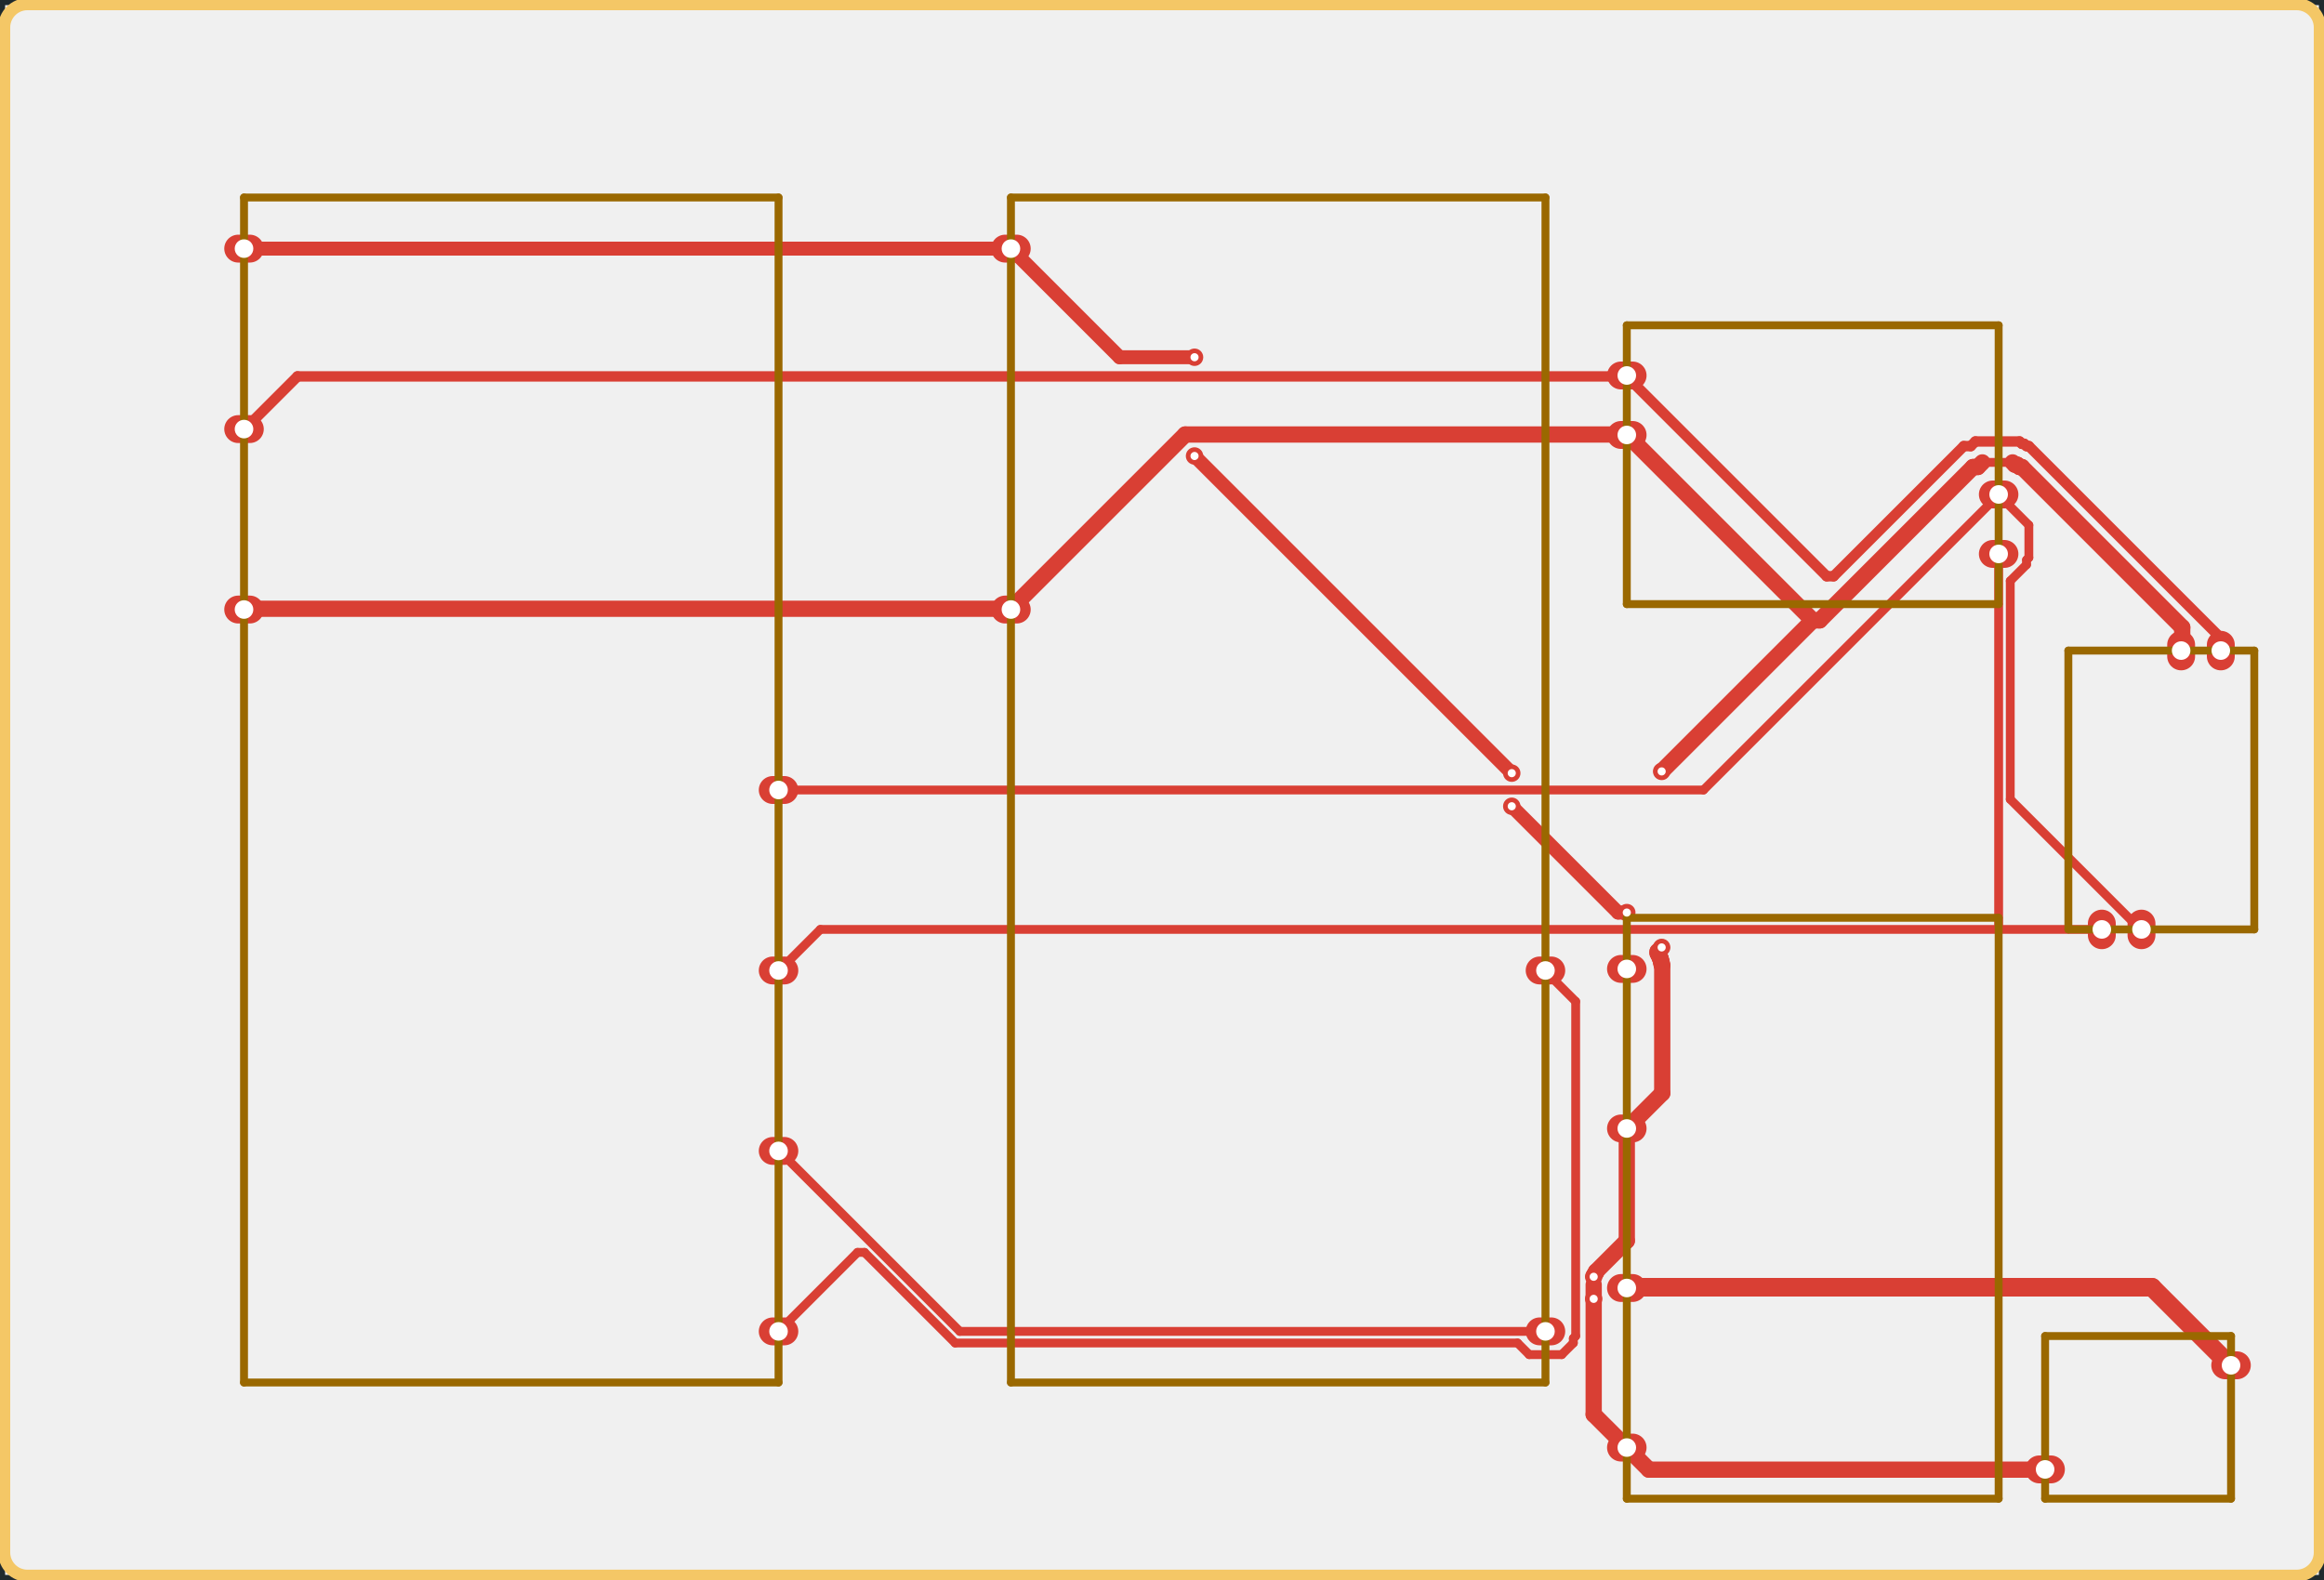
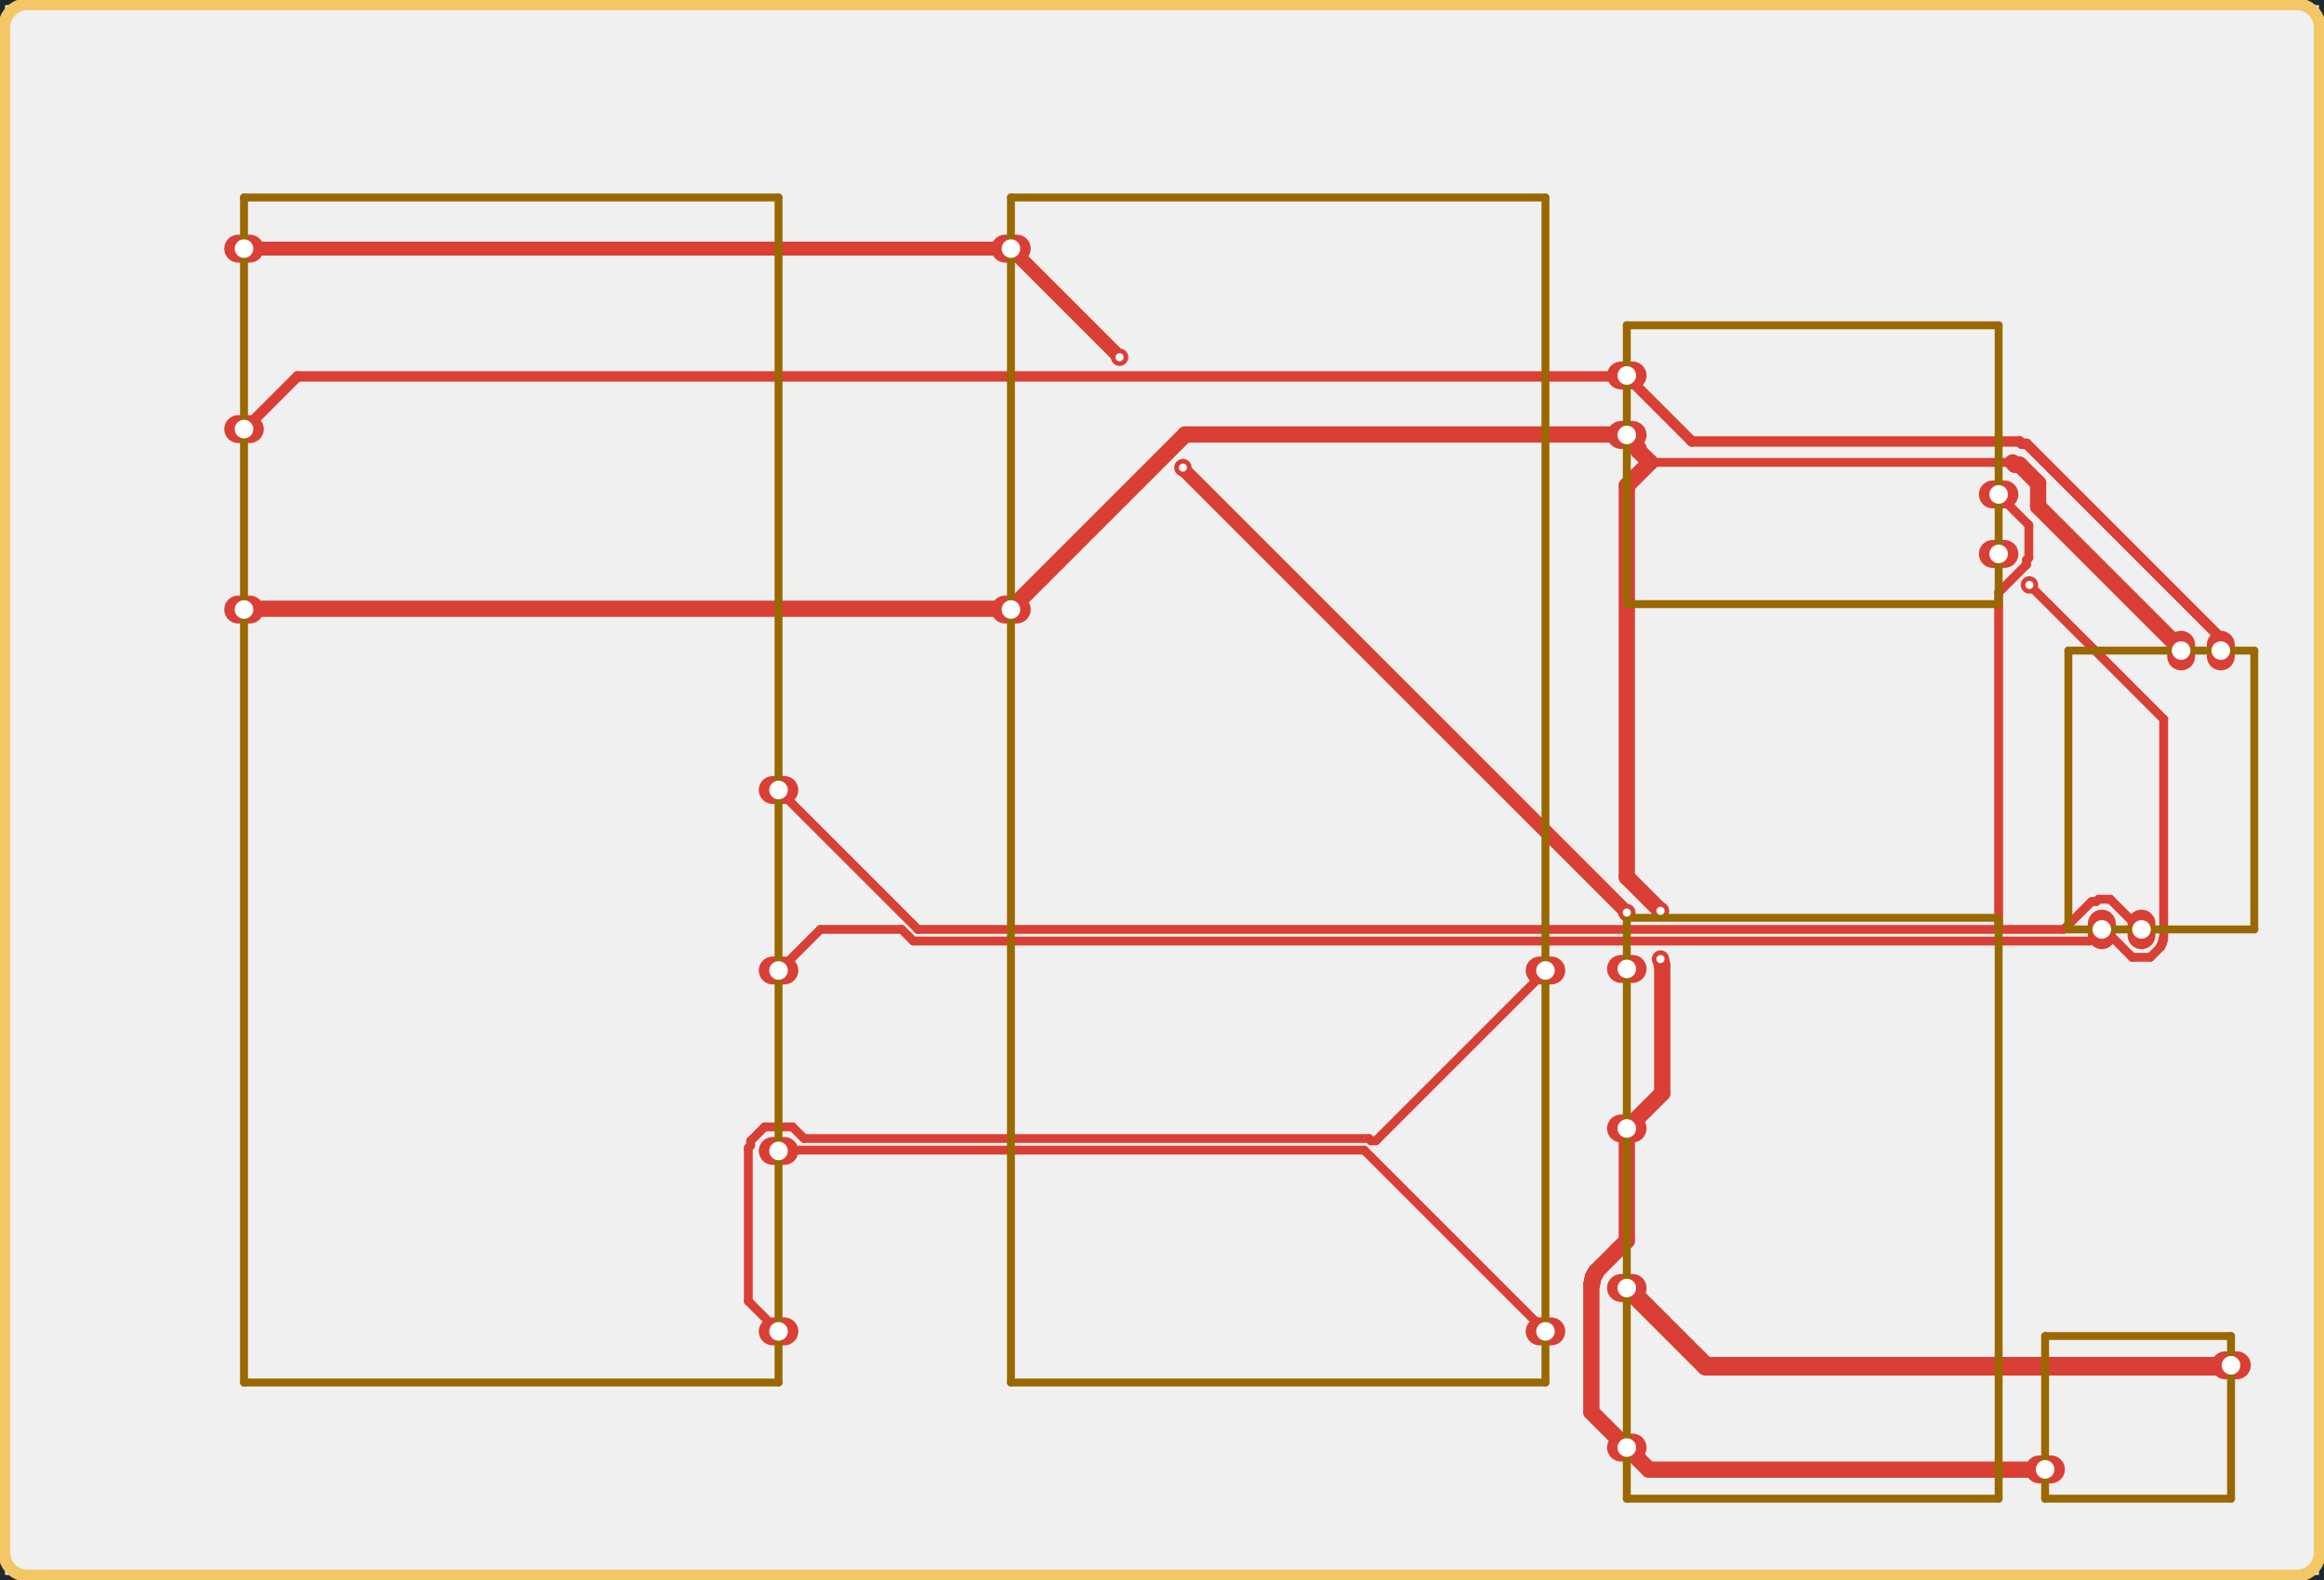
<svg xmlns="http://www.w3.org/2000/svg" version="1.1" width="100mm" height="67.996mm" viewBox="0 0 100 67.996">
  <g style="fill:#000000; fill-opacity:1;stroke:#000000; stroke-opacity:1; stroke-linecap:round; stroke-linejoin:round;" transform="translate(0 0) scale(1 1)">
</g>
  <g style="fill:none;  stroke:#D93F34; stroke-width:1.2; stroke-opacity:1;  stroke-linecap:round; stroke-linejoin:round;">
+     <path d="M43.25 26.233 L43.75 26.233 " />
+     <path d="M66.25 57.3 L66.75 57.3 " />
+     <path d="M66.25 41.767 L66.75 41.767 " />
+     <path d="M43.25 10.7 L43.75 10.7 " />
+     <path d="M69.75 18.72 L70.25 18.72 " />
+     <path d="M85.75 23.84 L86.25 23.84 " />
+     <path d="M85.75 21.28 L86.25 21.28 " />
+     <path d="M69.75 16.16 L70.25 16.16 " />
    <path d="M93.853 28.25 L93.853 27.75 " />
    <path d="M90.44 40.25 L90.44 39.75 " />
    <path d="M92.147 40.25 L92.147 39.75 " />
    <path d="M95.56 28.25 L95.56 27.75 " />
-     <path d="M69.75 18.72 L70.25 18.72 " />
-     <path d="M85.75 23.84 L86.25 23.84 " />
-     <path d="M85.75 21.28 L86.25 21.28 " />
-     <path d="M69.75 16.16 L70.25 16.16 " />
+     <path d="M69.75 55.433 L70.25 55.433 " />
+     <path d="M69.75 62.3 L70.25 62.3 " />
+     <path d="M69.75 41.7 L70.25 41.7 " />
+     <path d="M69.75 48.567 L70.25 48.567 " />
    <path d="M95.75 58.76 L96.25 58.76 " />
    <path d="M87.75 63.24 L88.25 63.24 " />
    <path d="M10.25 18.467 L10.75 18.467 " />
    <path d="M10.25 26.233 L10.75 26.233 " />
    <path d="M33.25 57.3 L33.75 57.3 " />
    <path d="M33.25 41.767 L33.75 41.767 " />
    <path d="M33.25 34 L33.75 34 " />
    <path d="M33.25 49.533 L33.75 49.533 " />
    <path d="M10.25 10.7 L10.75 10.7 " />
-     <path d="M69.75 55.433 L70.25 55.433 " />
-     <path d="M69.75 62.3 L70.25 62.3 " />
-     <path d="M69.75 41.7 L70.25 41.7 " />
-     <path d="M69.75 48.567 L70.25 48.567 " />
-     <path d="M43.25 26.233 L43.75 26.233 " />
-     <path d="M66.25 57.3 L66.75 57.3 " />
-     <path d="M66.25 41.767 L66.75 41.767 " />
-     <path d="M43.25 10.7 L43.75 10.7 " />
  </g>
  <g style="fill:#D93F34; fill-opacity:1; stroke:none;">
-     <circle cx="68.575" cy="55.9" r="0.375" />
-     <circle cx="68.575" cy="54.95" r="0.375" />
-     <circle cx="71.5" cy="40.775" r="0.375" />
-     <circle cx="71.5" cy="33.2" r="0.375" />
-     <circle cx="65.05" cy="34.7" r="0.375" />
+     <circle cx="71.45" cy="39.2" r="0.375" />
+     <circle cx="71.45" cy="41.275" r="0.375" />
+     <circle cx="48.175" cy="15.375" r="0.375" />
    <circle cx="70" cy="39.275" r="0.375" />
-     <circle cx="65.05" cy="33.275" r="0.375" />
-     <circle cx="51.4" cy="19.625" r="0.375" />
-     <circle cx="51.4" cy="15.375" r="0.375" />
+     <circle cx="50.9" cy="20.125" r="0.375" />
+     <circle cx="87.325" cy="25.175" r="0.375" />
  </g>
  <g style="fill:none;  stroke:#D93F34; stroke-width:0.7; stroke-opacity:1;  stroke-linecap:round; stroke-linejoin:round;">
+     <path d="M43.5 26.2 L51 18.7 " />
+     <path d="M68.6 54.9 L68.55 54.95 " />
+     <path d="M68.6 54.85 L68.6 54.9 " />
+     <path d="M68.55 55.025 L68.525 55.05 " />
+     <path d="M70.5 19.3 L70.5 19.4 " />
+     <path d="M87.7 20.8 L87.7 21.8 " />
+     <path d="M71.5 41.425 L71.5 41.525 " />
+     <path d="M51 18.7 L70 18.7 " />
+     <path d="M68.525 55.15 L68.5 55.175 " />
+     <path d="M68.5 55.275 L68.475 55.3 " />
+     <path d="M68.475 55.3 L68.475 60.775 " />
+     <path d="M68.675 54.725 L68.675 54.775 " />
+     <path d="M86.7 20 L86.9 20 " />
+     <path d="M71.525 41.55 L71.525 47.05 " />
+     <path d="M70 48.575 L70 53.4 " />
+     <path d="M71.525 47.05 L70 48.575 " />
+     <path d="M70 37.75 L71.45 39.2 " />
+     <path d="M70.95 63.25 L88 63.25 " />
+     <path d="M68.675 54.775 L68.6 54.85 " />
+     <path d="M70.5 19.4 L71 19.9 " />
+   </g>
+   <g style="fill:none;  stroke:#D93F34; stroke-width:0.38; stroke-opacity:1;  stroke-linecap:round; stroke-linejoin:round;">
+     <path d="M71 19.9 L86.6 19.9 " />
+   </g>
+   <g style="fill:none;  stroke:#D93F34; stroke-width:0.7; stroke-opacity:1;  stroke-linecap:round; stroke-linejoin:round;">
+     <path d="M71 19.9 L70 20.9 " />
+     <path d="M68.525 55.05 L68.525 55.15 " />
+     <path d="M68.5 55.175 L68.5 55.275 " />
    <path d="M71.5 41.525 L71.525 41.55 " />
+     <path d="M68.55 54.95 L68.55 55.025 " />
+     <path d="M87.7 21.8 L93.9 28 " />
+     <path d="M86.6 19.9 L86.7 20 " />
    <path d="M70 53.4 L68.675 54.725 " />
-     <path d="M78 26.7 L78.3 26.7 " />
-     <path d="M68.675 54.725 L68.675 54.775 " />
-     <path d="M71.475 41.4 L71.5 41.425 " />
-     <path d="M84.9 20.1 L85.1 20.1 " />
-     <path d="M85.1 20.1 L85.3 19.9 " />
-     <path d="M87 20.1 L93.9 27 " />
-     <path d="M86.8 20 L86.9 20.1 " />
-     <path d="M68.675 54.775 L68.6 54.85 " />
+     <path d="M69.9 18.7 L70.5 19.3 " />
+     <path d="M86.9 20 L87.7 20.8 " />
+     <path d="M70 20.9 L70 37.75 " />
+     <path d="M68.475 60.775 L70 62.3 " />
    <path d="M43.5 26.2 L10.5 26.2 " />
-     <path d="M51 18.7 L70 18.7 " />
-     <path d="M68.575 54.925 L68.575 54.95 " />
-     <path d="M86.6 19.9 L86.7 20 " />
-     <path d="M78.3 26.7 L84.9 20.1 " />
-     <path d="M71.45 41.25 L71.45 41.3 " />
-     <path d="M71.5 41.425 L71.5 41.525 " />
-     <path d="M43.5 26.2 L51 18.7 " />
-     <path d="M71.325 40.95 L71.325 41.025 " />
-     <path d="M78 26.7 L71.5 33.2 " />
-     <path d="M68.575 55.9 L68.575 55.288 " />
+     <path d="M70 62.3 L70.95 63.25 " />
  </g>
  <g style="fill:none;  stroke:#D93F34; stroke-width:0.38; stroke-opacity:1;  stroke-linecap:round; stroke-linejoin:round;">
-     <path d="M85.3 19.9 L86.6 19.9 " />
-   </g>
-   <g style="fill:none;  stroke:#D93F34; stroke-width:0.7; stroke-opacity:1;  stroke-linecap:round; stroke-linejoin:round;">
-     <path d="M71.45 41.3 L71.475 41.325 " />
-     <path d="M70 48.575 L70 53.4 " />
-     <path d="M68.575 55.9 L68.575 60.875 " />
-     <path d="M71.375 41.125 L71.425 41.175 " />
-     <path d="M71.375 41.075 L71.375 41.125 " />
-     <path d="M93.9 27 L93.9 28 " />
-     <path d="M86.9 20.1 L87 20.1 " />
-     <path d="M71.475 41.325 L71.475 41.4 " />
-     <path d="M71.525 47.05 L70 48.575 " />
-     <path d="M71.525 41.55 L71.525 47.05 " />
-     <path d="M70 18.7 L78 26.7 " />
-     <path d="M70.95 63.25 L88 63.25 " />
-     <path d="M71.325 41.025 L71.375 41.075 " />
-     <path d="M71.425 41.225 L71.45 41.25 " />
-     <path d="M68.575 60.875 L70 62.3 " />
-     <path d="M86.7 20 L86.8 20 " />
-     <path d="M70 62.3 L70.95 63.25 " />
-     <path d="M71.425 41.175 L71.425 41.225 " />
-     <path d="M71.5 40.775 L71.325 40.95 " />
+     <path d="M66.5 57.3 L58.7 49.5 " />
+     <path d="M58.7 49.5 L33.5 49.5 " />
+     <path d="M32.2 49.4 L32.2 56 " />
+     <path d="M32.3 49.3 L32.2 49.4 " />
+     <path d="M32.2 56 L33.5 57.3 " />
+     <path d="M66.5 41.8 L59.2 49.1 " />
+     <path d="M32.3 49.1 L32.3 49.3 " />
+     <path d="M59 49.1 L58.9 49 " />
+     <path d="M58.9 49 L34.6 49 " />
+     <path d="M32.9 48.5 L32.3 49.1 " />
+     <path d="M34.6 49 L34.1 48.5 " />
+     <path d="M34.1 48.5 L32.9 48.5 " />
+     <path d="M59.2 49.1 L59 49.1 " />
+   </g>
+   <g style="fill:none;  stroke:#D93F34; stroke-width:0.6; stroke-opacity:1;  stroke-linecap:round; stroke-linejoin:round;">
+     <path d="M48.175 15.375 L43.5 10.7 " />
+     <path d="M10.5 10.7 L43.5 10.7 " />
+     <path d="M70 39.275 L50.9 20.175 " />
  </g>
  <g style="fill:none;  stroke:#D93F34; stroke-width:0.38; stroke-opacity:1;  stroke-linecap:round; stroke-linejoin:round;">
-     <path d="M35.3 40 L90.4 40 " />
-     <path d="M86 40 L86 23.8 " />
+     <path d="M91.75 41.2 L92.525 41.2 " />
+     <path d="M92.525 41.2 L92.975 40.75 " />
+     <path d="M93.05 40.525 L93.075 40.5 " />
+     <path d="M92.975 40.75 L92.975 40.7 " />
+     <path d="M89.9 40.5 L90.4 40 " />
+     <path d="M35.3 40 L38.8 40 " />
+     <path d="M93.075 40.5 L93.075 40.4 " />
+     <path d="M92.975 40.7 L93.025 40.65 " />
+     <path d="M93.025 40.65 L93.025 40.6 " />
+     <path d="M93.1 40.375 L93.1 30.95 " />
+     <path d="M93.1 30.95 L87.325 25.175 " />
+     <path d="M39.3 40.5 L89.9 40.5 " />
+     <path d="M93.075 40.4 L93.1 40.375 " />
+     <path d="M38.8 40 L39.3 40.5 " />
+     <path d="M93.05 40.575 L93.05 40.525 " />
    <path d="M33.5 41.8 L35.3 40 " />
-     <path d="M92.1 40 L86.5 34.4 " />
+     <path d="M90.55 40 L91.75 41.2 " />
+     <path d="M93.025 40.6 L93.05 40.575 " />
+     <path d="M87.3 24 L87.3 22.6 " />
+     <path d="M86 40 L86 25.5 " />
+     <path d="M33.5 34 L39.5 40 " />
+     <path d="M90.3 38.7 L90.8 38.7 " />
+     <path d="M90.8 38.7 L92.1 40 " />
+     <path d="M86 25.5 L87.2 24.3 " />
+     <path d="M39.5 40 L88.8 40 " />
+     <path d="M90.2 38.8 L90.3 38.7 " />
    <path d="M87.2 24.3 L87.2 24.1 " />
-     <path d="M86.5 34.4 L86.5 25 " />
-     <path d="M86 21.3 L73.3 34 " />
-     <path d="M86.5 25 L87.2 24.3 " />
-     <path d="M87.3 24 L87.3 22.6 " />
+     <path d="M87.3 22.6 L86 21.3 " />
+     <path d="M88.8 40 L90 38.8 " />
+     <path d="M90 38.8 L90.2 38.8 " />
    <path d="M87.2 24.1 L87.3 24 " />
-     <path d="M73.3 34 L33.5 34 " />
-     <path d="M87.3 22.6 L86 21.3 " />
  </g>
  <g style="fill:none;  stroke:#D93F34; stroke-width:0.45; stroke-opacity:1;  stroke-linecap:round; stroke-linejoin:round;">
-     <path d="M78.6 24.8 L78.9 24.8 " />
+     <path d="M70 16.2 L72.8 19 " />
+     <path d="M12.8 16.2 L70 16.2 " />
+     <path d="M87 19.1 L87.2 19.1 " />
    <path d="M86.9 19 L87 19.1 " />
-     <path d="M12.8 16.2 L70 16.2 " />
+     <path d="M87.2 19.1 L95.6 27.5 " />
    <path d="M10.5 18.5 L12.8 16.2 " />
    <path d="M95.6 27.5 L95.6 28 " />
-     <path d="M85 19 L86.9 19 " />
-     <path d="M87.2 19.2 L87.3 19.2 " />
-     <path d="M84.8 19.2 L85 19 " />
-     <path d="M70 16.2 L78.6 24.8 " />
-     <path d="M87.3 19.2 L95.6 27.5 " />
-     <path d="M84.5 19.2 L84.8 19.2 " />
-     <path d="M78.9 24.8 L84.5 19.2 " />
-     <path d="M87 19.1 L87.1 19.1 " />
-     <path d="M87.1 19.1 L87.2 19.2 " />
+     <path d="M72.8 19 L86.9 19 " />
  </g>
  <g style="fill:none;  stroke:#D93F34; stroke-width:0.8; stroke-opacity:1;  stroke-linecap:round; stroke-linejoin:round;">
-     <path d="M96 58.8 L92.6 55.4 " />
-     <path d="M92.6 55.4 L70 55.4 " />
-   </g>
-   <g style="fill:none;  stroke:#D93F34; stroke-width:0.38; stroke-opacity:1;  stroke-linecap:round; stroke-linejoin:round;">
-     <path d="M67.2 58.3 L67.7 57.8 " />
-     <path d="M41.1 57.8 L65.3 57.8 " />
-     <path d="M67.8 57.5 L67.8 43.1 " />
-     <path d="M33.5 57.3 L36.9 53.9 " />
-     <path d="M65.8 58.3 L67.2 58.3 " />
-     <path d="M67.7 57.8 L67.7 57.6 " />
-     <path d="M67.8 43.1 L66.5 41.8 " />
-     <path d="M37.2 53.9 L41.1 57.8 " />
-     <path d="M36.9 53.9 L37.2 53.9 " />
-     <path d="M67.7 57.6 L67.8 57.5 " />
-     <path d="M65.3 57.8 L65.8 58.3 " />
-     <path d="M33.5 49.5 L41.3 57.3 " />
-     <path d="M41.3 57.3 L66.5 57.3 " />
-   </g>
-   <g style="fill:none;  stroke:#D93F34; stroke-width:0.6; stroke-opacity:1;  stroke-linecap:round; stroke-linejoin:round;">
-     <path d="M10.5 10.7 L43.5 10.7 " />
-     <path d="M48.175 15.375 L51.4 15.375 " />
-     <path d="M51.4 19.625 L65.05 33.275 " />
-     <path d="M65.05 34.7 L69.625 39.275 " />
-     <path d="M43.5 10.7 L48.175 15.375 " />
-     <path d="M69.625 39.275 L70 39.275 " />
+     <path d="M70 55.4 L73.4 58.8 " />
+     <path d="M73.4 58.8 L96 58.8 " />
  </g>
  <g style="fill:none;  stroke:#9A6800; stroke-width:0.34; stroke-opacity:1;  stroke-linecap:round; stroke-linejoin:round;">
    <path d="M10.5 8.5 L33.5 8.5 " />
    <path d="M10.5 59.5 L10.5 8.5 " />
    <path d="M33.5 8.5 L33.5 59.5 " />
    <path d="M33.5 59.5 L10.5 59.5 " />
    <path d="M43.5 8.5 L66.5 8.5 " />
    <path d="M43.5 59.5 L43.5 8.5 " />
    <path d="M66.5 8.5 L66.5 59.5 " />
    <path d="M66.5 59.5 L43.5 59.5 " />
    <path d="M70 14 L86 14 " />
    <path d="M70 26 L70 14 " />
    <path d="M70 39.5 L86 39.5 " />
    <path d="M70 64.5 L70 39.5 " />
    <path d="M86 14 L86 26 " />
    <path d="M86 26 L70 26 " />
    <path d="M86 39.5 L86 64.5 " />
    <path d="M86 64.5 L70 64.5 " />
    <path d="M88 57.5 L96 57.5 " />
    <path d="M88 64.5 L88 57.5 " />
    <path d="M89 28 L97 28 " />
    <path d="M89 40 L89 28 " />
    <path d="M96 57.5 L96 64.5 " />
    <path d="M96 64.5 L88 64.5 " />
    <path d="M97 28 L97 40 " />
    <path d="M97 40 L89 40 " />
  </g>
  <g style="fill:none;  stroke:#1F2A2E; stroke-width:0.44; stroke-opacity:1;  stroke-linecap:round; stroke-linejoin:round;">
    <path d="M0 0 L100 0 " />
    <path d="M0 68 L0 0 " />
    <path d="M100 0 L100 68 " />
    <path d="M100 68 L0 68 " />
  </g>
  <g style="fill:#FFFFFF; fill-opacity:1; stroke:none;">
-     <circle cx="68.575" cy="55.9" r="0.175" />
-     <circle cx="68.575" cy="54.95" r="0.175" />
-     <circle cx="71.5" cy="40.775" r="0.175" />
-     <circle cx="71.5" cy="33.2" r="0.175" />
-     <circle cx="65.05" cy="34.7" r="0.175" />
+     <circle cx="71.45" cy="39.2" r="0.175" />
+     <circle cx="71.45" cy="41.275" r="0.175" />
+     <circle cx="48.175" cy="15.375" r="0.175" />
    <circle cx="70" cy="39.275" r="0.175" />
-     <circle cx="65.05" cy="33.275" r="0.175" />
-     <circle cx="51.4" cy="19.625" r="0.175" />
-     <circle cx="51.4" cy="15.375" r="0.175" />
+     <circle cx="50.9" cy="20.125" r="0.175" />
+     <circle cx="87.325" cy="25.175" r="0.175" />
+   </g>
+   <g style="fill:#FFFFFF; fill-opacity:1; stroke:none;">
+     <circle cx="43.5" cy="26.233" r="0.4" />
+   </g>
+   <g style="fill:#FFFFFF; fill-opacity:1; stroke:none;">
+     <circle cx="66.5" cy="57.3" r="0.4" />
+   </g>
+   <g style="fill:#FFFFFF; fill-opacity:1; stroke:none;">
+     <circle cx="66.5" cy="41.767" r="0.4" />
+   </g>
+   <g style="fill:#FFFFFF; fill-opacity:1; stroke:none;">
+     <circle cx="43.5" cy="10.7" r="0.4" />
+   </g>
+   <g style="fill:#FFFFFF; fill-opacity:1; stroke:none;">
+     <circle cx="70" cy="18.72" r="0.4" />
+   </g>
+   <g style="fill:#FFFFFF; fill-opacity:1; stroke:none;">
+     <circle cx="86" cy="23.84" r="0.4" />
+   </g>
+   <g style="fill:#FFFFFF; fill-opacity:1; stroke:none;">
+     <circle cx="86" cy="21.28" r="0.4" />
+   </g>
+   <g style="fill:#FFFFFF; fill-opacity:1; stroke:none;">
+     <circle cx="70" cy="16.16" r="0.4" />
  </g>
  <g style="fill:#FFFFFF; fill-opacity:1; stroke:none;">
    <circle cx="93.853" cy="28" r="0.4" />
  </g>
  <g style="fill:#FFFFFF; fill-opacity:1; stroke:none;">
    <circle cx="90.44" cy="40" r="0.4" />
  </g>
  <g style="fill:#FFFFFF; fill-opacity:1; stroke:none;">
    <circle cx="92.147" cy="40" r="0.4" />
  </g>
  <g style="fill:#FFFFFF; fill-opacity:1; stroke:none;">
    <circle cx="95.56" cy="28" r="0.4" />
  </g>
  <g style="fill:#FFFFFF; fill-opacity:1; stroke:none;">
-     <circle cx="70" cy="18.72" r="0.4" />
-   </g>
-   <g style="fill:#FFFFFF; fill-opacity:1; stroke:none;">
-     <circle cx="86" cy="23.84" r="0.4" />
-   </g>
-   <g style="fill:#FFFFFF; fill-opacity:1; stroke:none;">
-     <circle cx="86" cy="21.28" r="0.4" />
-   </g>
-   <g style="fill:#FFFFFF; fill-opacity:1; stroke:none;">
-     <circle cx="70" cy="16.16" r="0.4" />
+     <circle cx="70" cy="55.433" r="0.4" />
+   </g>
+   <g style="fill:#FFFFFF; fill-opacity:1; stroke:none;">
+     <circle cx="70" cy="62.3" r="0.4" />
+   </g>
+   <g style="fill:#FFFFFF; fill-opacity:1; stroke:none;">
+     <circle cx="70" cy="41.7" r="0.4" />
+   </g>
+   <g style="fill:#FFFFFF; fill-opacity:1; stroke:none;">
+     <circle cx="70" cy="48.567" r="0.4" />
  </g>
  <g style="fill:#FFFFFF; fill-opacity:1; stroke:none;">
    <circle cx="96" cy="58.76" r="0.4" />
  </g>
  <g style="fill:#FFFFFF; fill-opacity:1; stroke:none;">
    <circle cx="88" cy="63.24" r="0.4" />
  </g>
  <g style="fill:#FFFFFF; fill-opacity:1; stroke:none;">
    <circle cx="10.5" cy="18.467" r="0.4" />
  </g>
  <g style="fill:#FFFFFF; fill-opacity:1; stroke:none;">
    <circle cx="10.5" cy="26.233" r="0.4" />
  </g>
  <g style="fill:#FFFFFF; fill-opacity:1; stroke:none;">
    <circle cx="33.5" cy="57.3" r="0.4" />
  </g>
  <g style="fill:#FFFFFF; fill-opacity:1; stroke:none;">
    <circle cx="33.5" cy="41.767" r="0.4" />
  </g>
  <g style="fill:#FFFFFF; fill-opacity:1; stroke:none;">
    <circle cx="33.5" cy="34" r="0.4" />
  </g>
  <g style="fill:#FFFFFF; fill-opacity:1; stroke:none;">
    <circle cx="33.5" cy="49.533" r="0.4" />
  </g>
  <g style="fill:#FFFFFF; fill-opacity:1; stroke:none;">
    <circle cx="10.5" cy="10.7" r="0.4" />
-   </g>
-   <g style="fill:#FFFFFF; fill-opacity:1; stroke:none;">
-     <circle cx="70" cy="55.433" r="0.4" />
-   </g>
-   <g style="fill:#FFFFFF; fill-opacity:1; stroke:none;">
-     <circle cx="70" cy="62.3" r="0.4" />
-   </g>
-   <g style="fill:#FFFFFF; fill-opacity:1; stroke:none;">
-     <circle cx="70" cy="41.7" r="0.4" />
-   </g>
-   <g style="fill:#FFFFFF; fill-opacity:1; stroke:none;">
-     <circle cx="70" cy="48.567" r="0.4" />
-   </g>
-   <g style="fill:#FFFFFF; fill-opacity:1; stroke:none;">
-     <circle cx="43.5" cy="26.233" r="0.4" />
-   </g>
-   <g style="fill:#FFFFFF; fill-opacity:1; stroke:none;">
-     <circle cx="66.5" cy="57.3" r="0.4" />
-   </g>
-   <g style="fill:#FFFFFF; fill-opacity:1; stroke:none;">
-     <circle cx="66.5" cy="41.767" r="0.4" />
-   </g>
-   <g style="fill:#FFFFFF; fill-opacity:1; stroke:none;">
-     <circle cx="43.5" cy="10.7" r="0.4" />
  </g>
  <rect id="blockless-board-outline" x="0.18" y="0.18" width="99.64" height="67.636" rx="1" ry="1" fill="none" stroke="#F4C766" stroke-width="0.52" stroke-opacity="1" stroke-linecap="round" stroke-linejoin="round" />
</svg>
